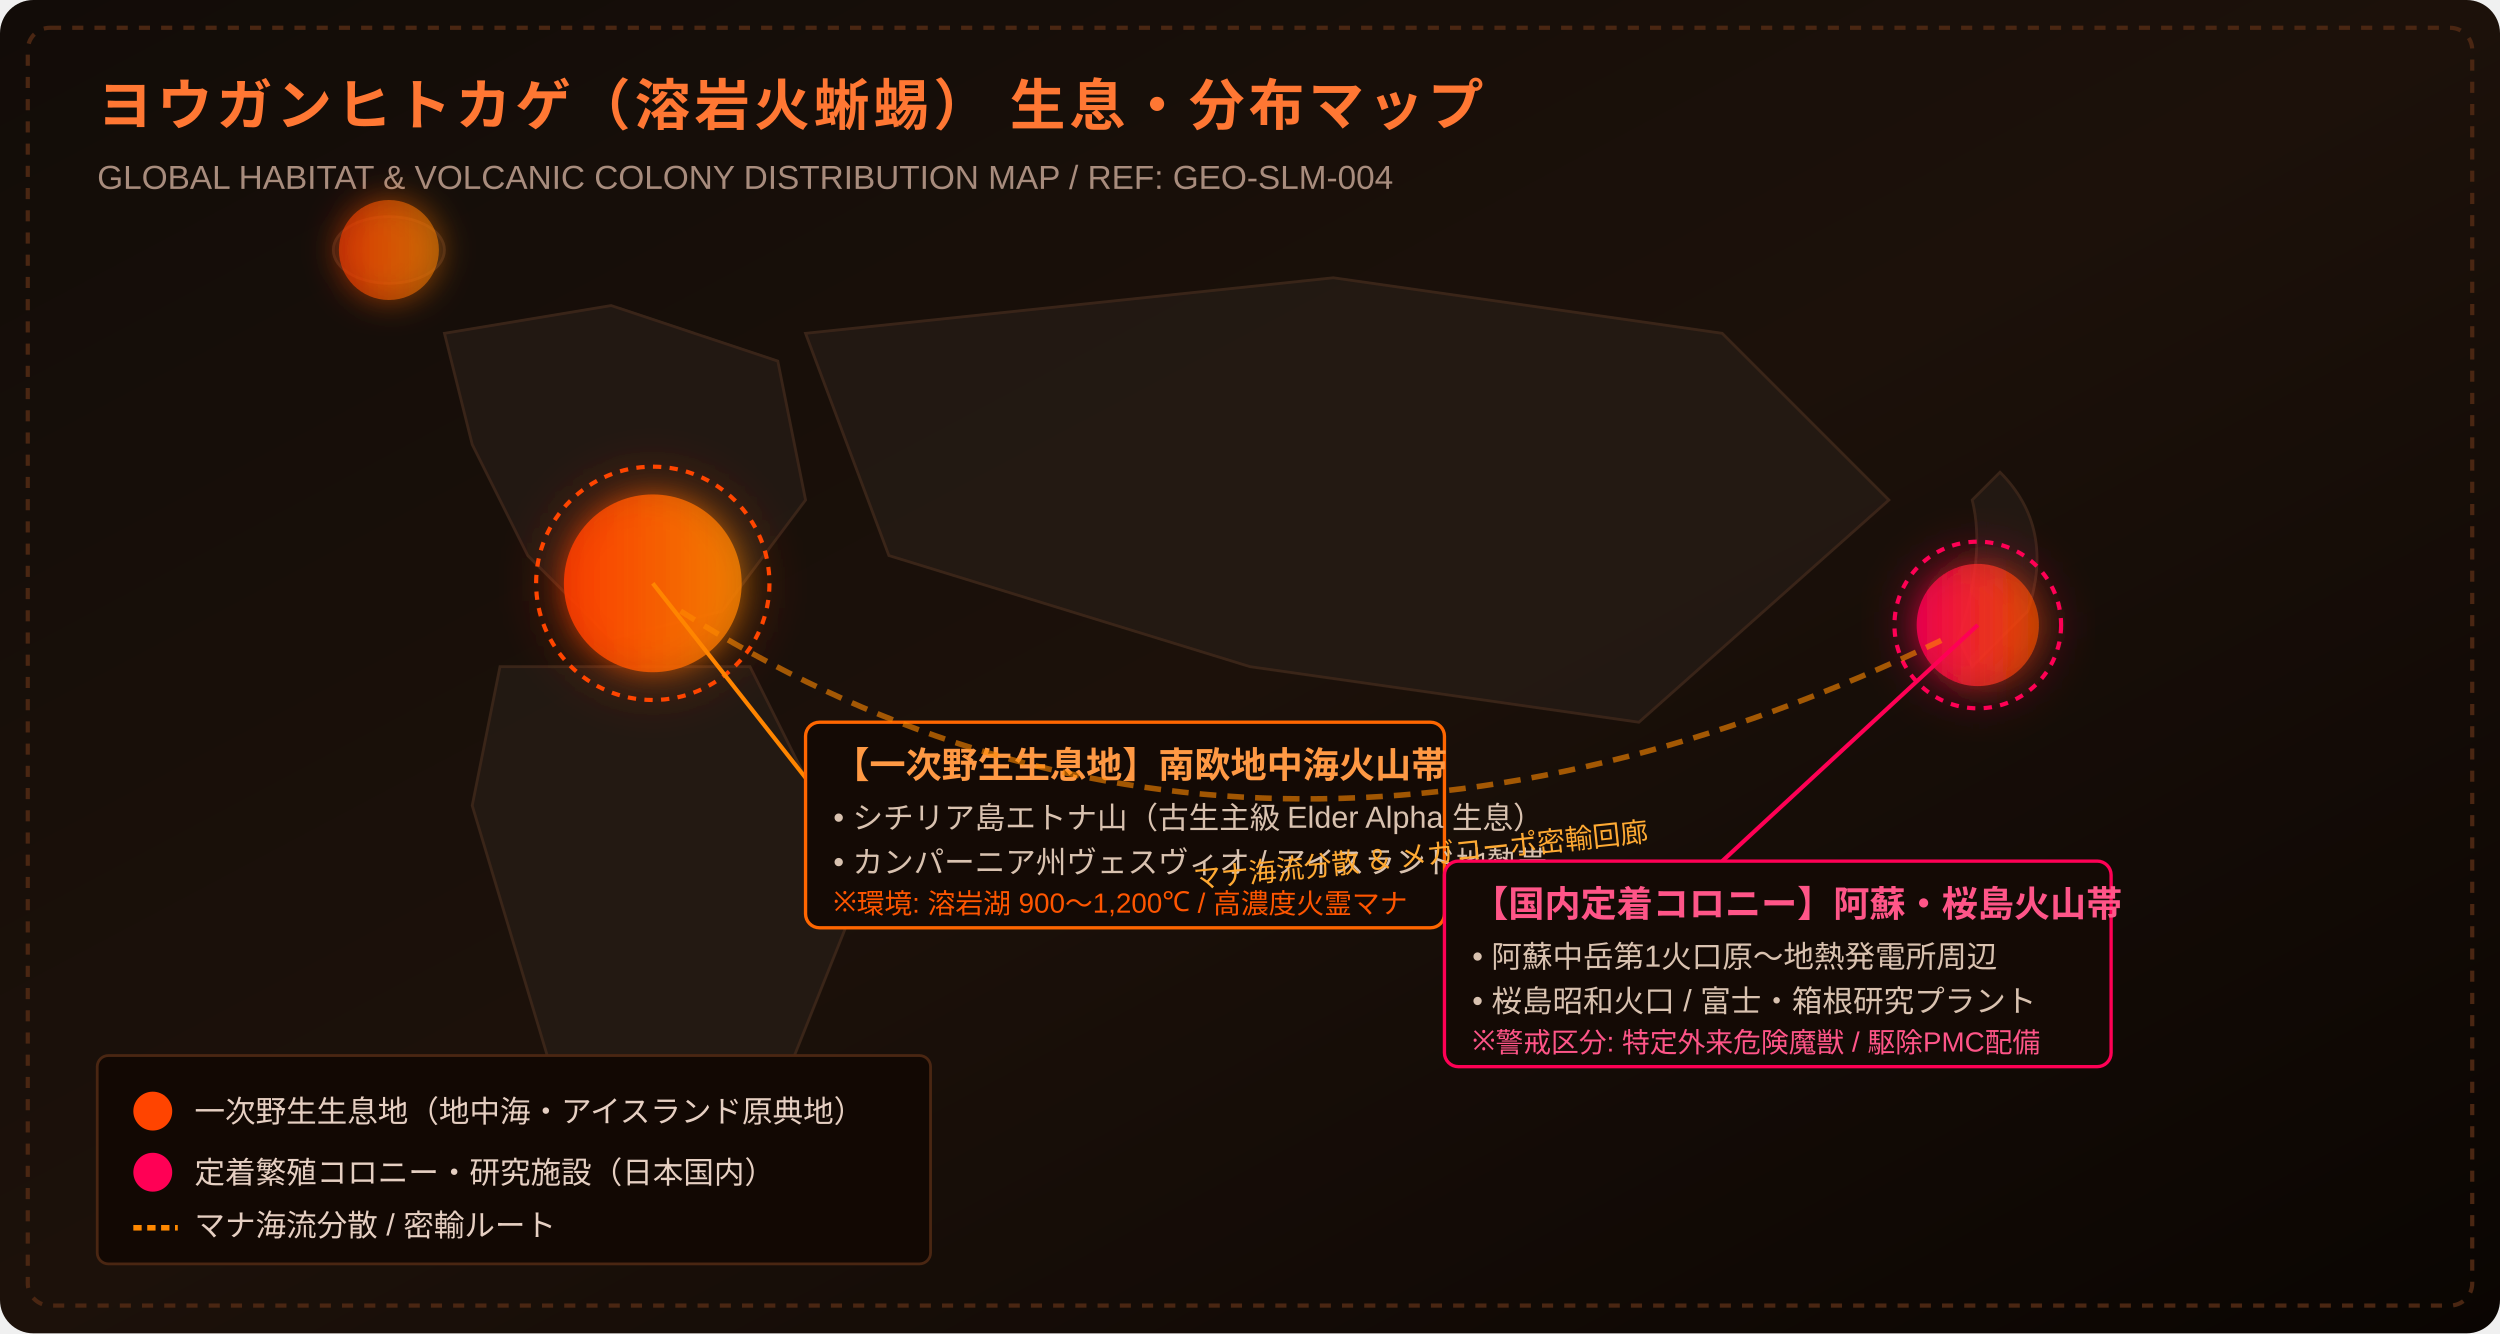
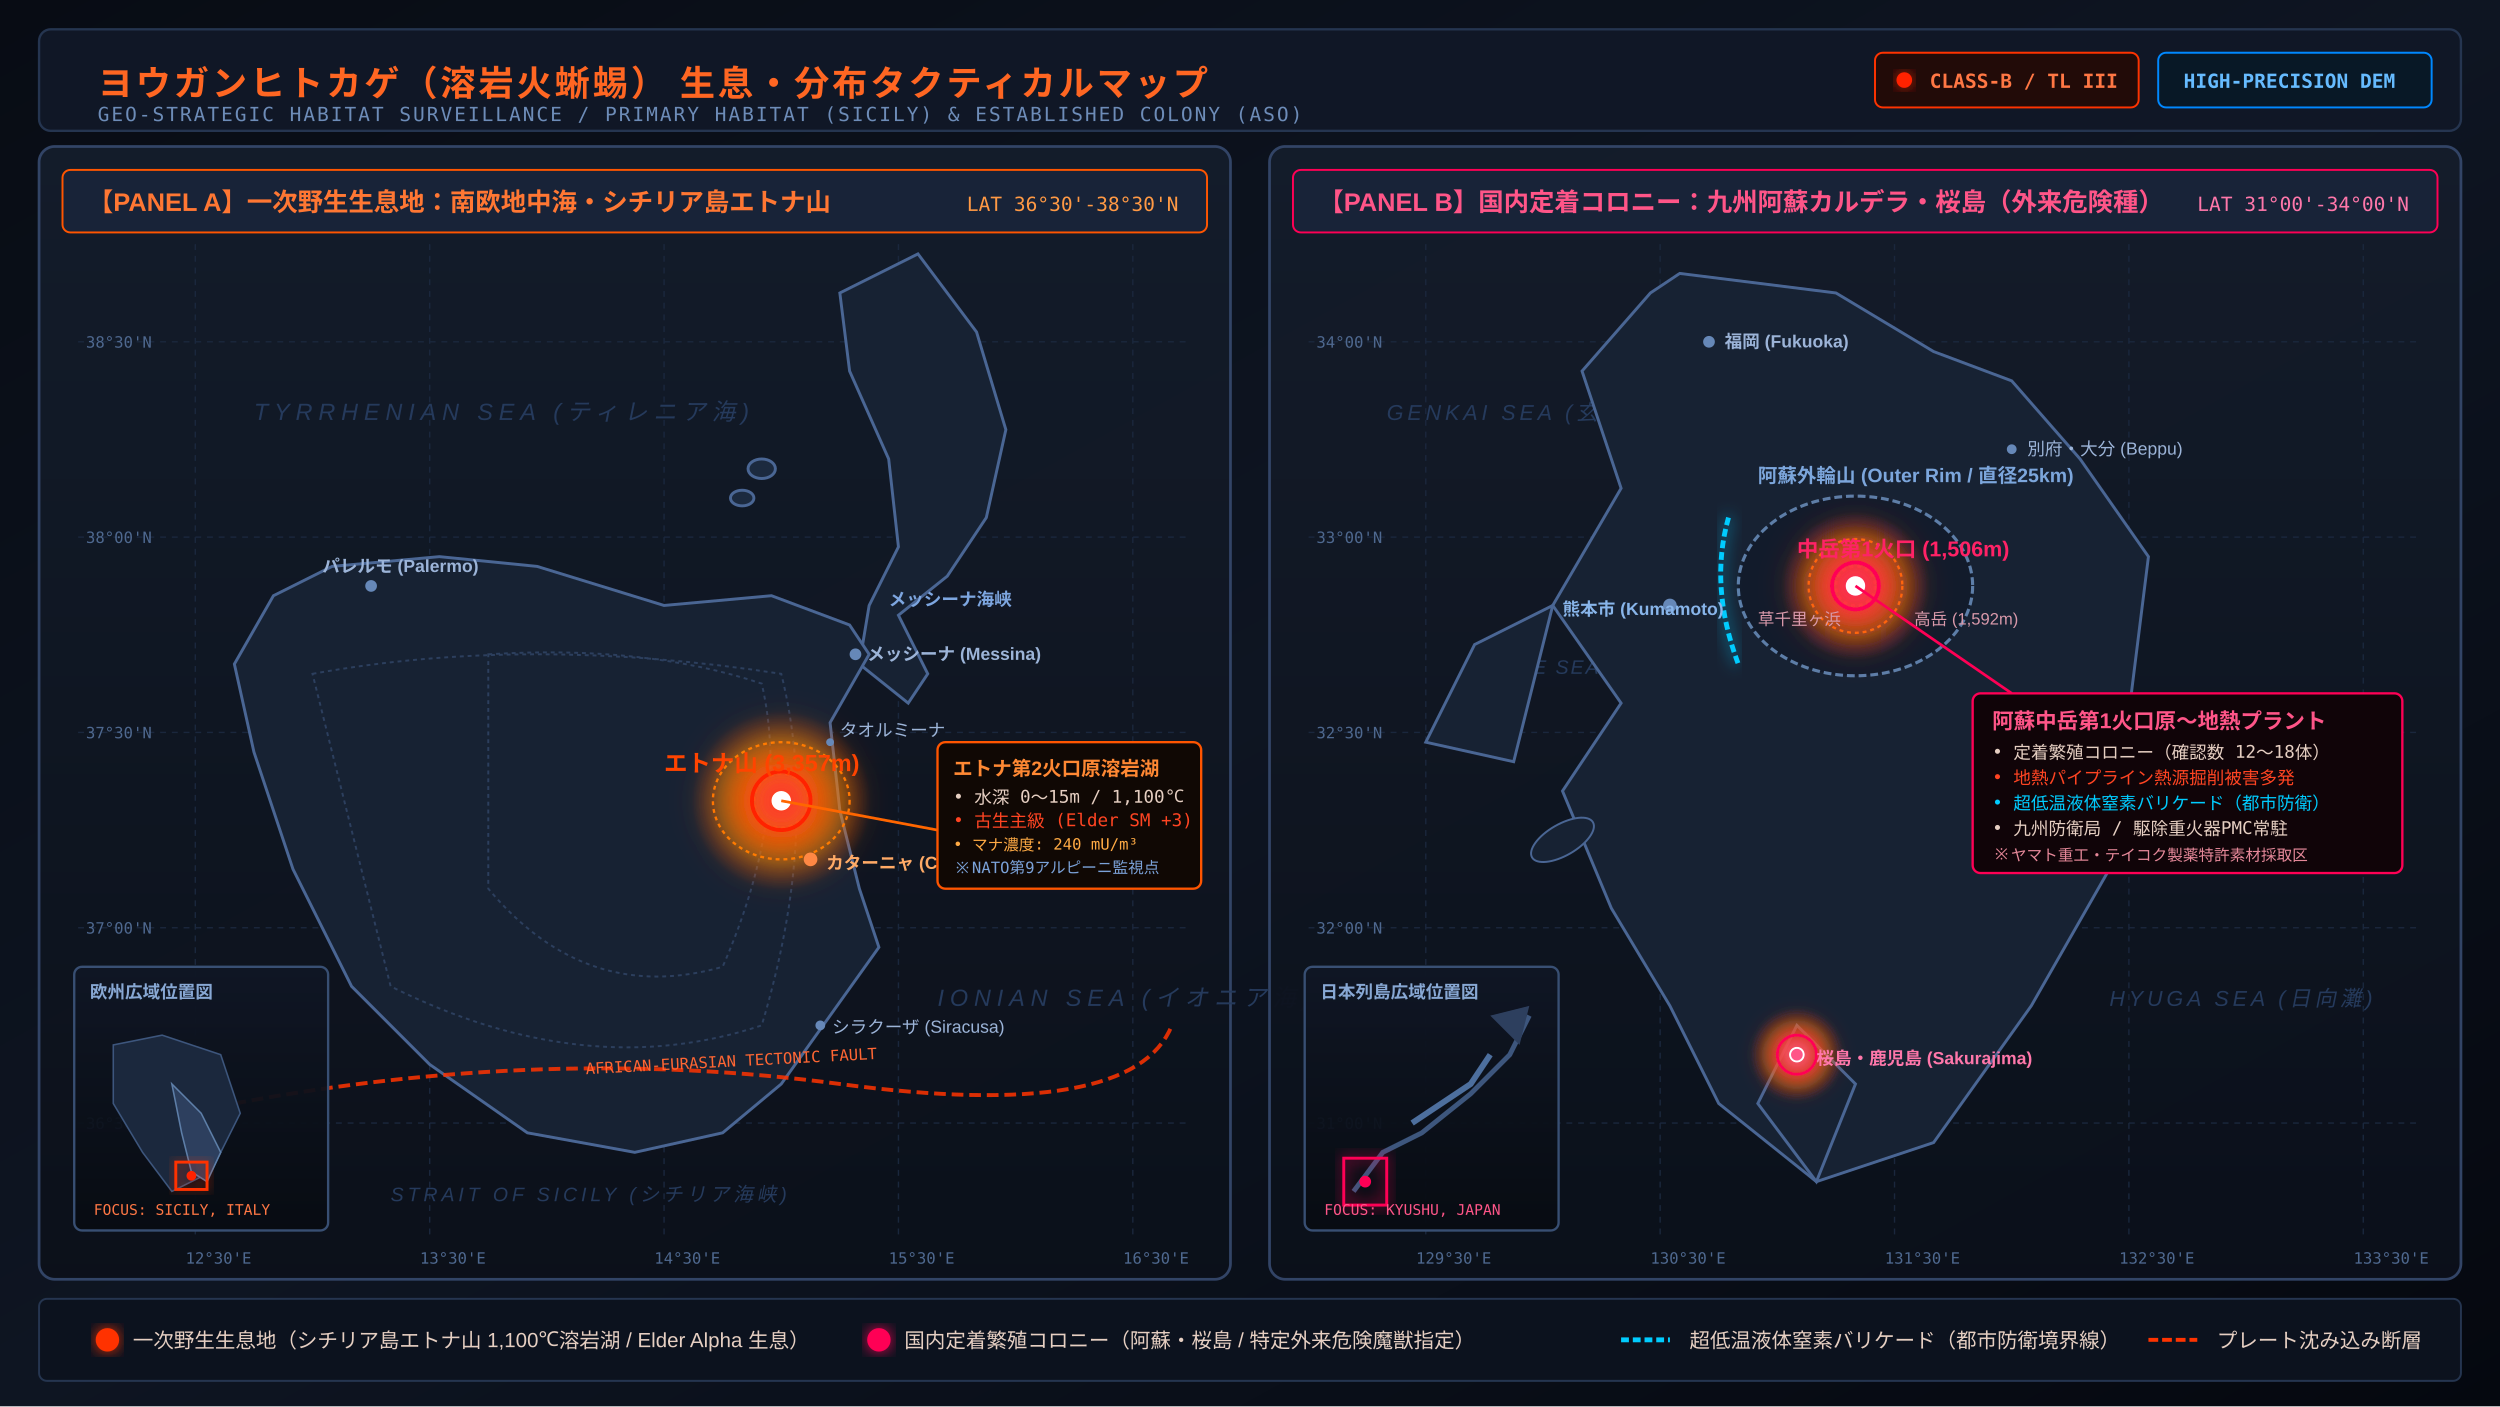
- <svg xmlns="http://www.w3.org/2000/svg" viewBox="0 0 900 480" width="100%" height="100%">
+ <svg xmlns="http://www.w3.org/2000/svg" viewBox="0 0 1280 720" width="100%" height="100%">
  <defs>
-     <linearGradient id="bgGrad" x1="0%" y1="0%" x2="100%" y2="100%">
-       <stop offset="0%" stop-color="#120c08" />
-       <stop offset="50%" stop-color="#1c110a" />
-       <stop offset="100%" stop-color="#0a0502" />
+     <linearGradient id="bgDark" x1="0%" y1="0%" x2="100%" y2="100%">
+       <stop offset="0%" stop-color="#080c14" />
+       <stop offset="50%" stop-color="#0e1522" />
+       <stop offset="100%" stop-color="#05080f" />
    </linearGradient>
-     <linearGradient id="primaryZone" x1="0%" y1="0%" x2="100%" y2="0%">
-       <stop offset="0%" stop-color="#ff3b00" stop-opacity="0.85" />
-       <stop offset="100%" stop-color="#ff8500" stop-opacity="0.75" />
+     <linearGradient id="panelGrad" x1="0%" y1="0%" x2="0%" y2="100%">
+       <stop offset="0%" stop-color="#141c2b" stop-opacity="0.96" />
+       <stop offset="100%" stop-color="#0b101a" stop-opacity="0.96" />
    </linearGradient>
-     <linearGradient id="colonyZone" x1="0%" y1="0%" x2="100%" y2="0%">
-       <stop offset="0%" stop-color="#ff0055" stop-opacity="0.8" />
-       <stop offset="100%" stop-color="#ff5500" stop-opacity="0.6" />
+     <linearGradient id="locatorBg" x1="0%" y1="0%" x2="0%" y2="100%">
+       <stop offset="0%" stop-color="#0f1624" stop-opacity="0.95" />
+       <stop offset="100%" stop-color="#070b12" stop-opacity="0.95" />
    </linearGradient>
+     <radialGradient id="etnaGlow" cx="50%" cy="50%" r="50%">
+       <stop offset="0%" stop-color="#ff2200" stop-opacity="0.95" />
+       <stop offset="35%" stop-color="#ff5500" stop-opacity="0.75" />
+       <stop offset="70%" stop-color="#ff8800" stop-opacity="0.3" />
+       <stop offset="100%" stop-color="#ff3300" stop-opacity="0" />
+     </radialGradient>
+     <radialGradient id="asoGlow" cx="50%" cy="50%" r="50%">
+       <stop offset="0%" stop-color="#ff0055" stop-opacity="0.95" />
+       <stop offset="35%" stop-color="#ff3322" stop-opacity="0.75" />
+       <stop offset="70%" stop-color="#ff7700" stop-opacity="0.3" />
+       <stop offset="100%" stop-color="#ff0044" stop-opacity="0" />
+     </radialGradient>
    <filter id="glow" x="-20%" y="-20%" width="140%" height="140%">
-       <feGaussianBlur stdDeviation="6" result="blur" />
+       <feGaussianBlur stdDeviation="4" result="blur" />
+       <feComposite in="SourceGraphic" in2="blur" operator="over" />
+     </filter>
+     <filter id="intenseGlow" x="-30%" y="-30%" width="160%" height="160%">
+       <feGaussianBlur stdDeviation="7" result="blur" />
      <feComposite in="SourceGraphic" in2="blur" operator="over" />
    </filter>
  </defs>
-   <rect width="900" height="480" fill="url(#bgGrad)" rx="12" />
-   <rect x="10" y="10" width="880" height="460" fill="none" stroke="#4a2612" stroke-width="1.5" stroke-dasharray="4 4" rx="8" />
-   <text x="35" y="45" font-family="'Helvetica Neue', Arial, sans-serif" font-size="20" font-weight="bold" fill="#ff7733" letter-spacing="1.5">ヨウガンヒトカゲ（溶岩火蜥蜴） 生息・分布マップ</text>
-   <text x="35" y="68" font-family="'Helvetica Neue', Arial, sans-serif" font-size="12" fill="#a88c7d">GLOBAL HABITAT &amp; VOLCANIC COLONY DISTRIBUTION MAP / REF: GEO-SLM-004</text>
-   <g fill="#241913" stroke="#3d271a" stroke-width="1" opacity="0.9">
-     <path d="M 160 120 L 220 110 L 280 130 L 290 180 L 260 220 L 220 230 L 190 200 L 170 160 Z" />
-     <path d="M 180 240 L 270 240 L 310 320 L 270 420 L 200 390 L 170 290 Z" />
-     <path d="M 290 120 L 480 100 L 620 120 L 680 180 L 590 260 L 450 240 L 320 200 Z" />
-     <path d="M 720 170 Q 740 190 730 220 L 710 240 L 705 230 Q 715 200 710 180 Z" />
-     <ellipse cx="140" cy="90" rx="20" ry="12" />
-   </g>
-   <g filter="url(#glow)">
-     <circle cx="235" cy="210" r="32" fill="url(#primaryZone)" />
-     <circle cx="235" cy="210" r="42" fill="none" stroke="#ff4400" stroke-width="1.5" stroke-dasharray="3 3" />
-     <circle cx="140" cy="90" r="18" fill="url(#primaryZone)" opacity="0.7" />
-   </g>
-   <line x1="235" y1="210" x2="290" y2="280" stroke="#ff8500" stroke-width="1.5" />
-   <rect x="290" y="260" width="230" height="74" fill="#140a05" stroke="#ff6600" stroke-width="1.2" rx="5" />
-   <text x="300" y="280" font-family="Arial, sans-serif" font-size="13" font-weight="bold" fill="#ff9944">【一次野生生息地】南欧地中海火山帯</text>
-   <text x="300" y="298" font-family="Arial, sans-serif" font-size="11" fill="#d9c2b0">• シチリア島エトナ山（古生主級 Elder Alpha 生息）</text>
-   <text x="300" y="314" font-family="Arial, sans-serif" font-size="11" fill="#d9c2b0">• カンパーニア州ヴェスヴィオ / アイスランド地熱帯</text>
-   <text x="300" y="328" font-family="Arial, sans-serif" font-size="10" fill="#ff5500">※環境: 溶岩湖 900〜1,200℃ / 高濃度火霊マナ</text>
-   <g filter="url(#glow)">
-     <circle cx="712" cy="225" r="22" fill="url(#colonyZone)" />
-     <circle cx="712" cy="225" r="30" fill="none" stroke="#ff0055" stroke-width="1.5" stroke-dasharray="3 3" />
-   </g>
-   <line x1="712" y1="225" x2="620" y2="310" stroke="#ff0055" stroke-width="1.5" />
-   <rect x="520" y="310" width="240" height="74" fill="#140a05" stroke="#ff0055" stroke-width="1.2" rx="5" />
-   <text x="530" y="330" font-family="Arial, sans-serif" font-size="13" font-weight="bold" fill="#ff5588">【国内定着コロニー】阿蘇・桜島火山帯</text>
-   <text x="530" y="348" font-family="Arial, sans-serif" font-size="11" fill="#d9c2b0">• 阿蘇中岳第1火口原〜地熱発電所周辺</text>
-   <text x="530" y="364" font-family="Arial, sans-serif" font-size="11" fill="#d9c2b0">• 桜島昭和火口 / 富士・箱根研究プラント</text>
-   <text x="530" y="378" font-family="Arial, sans-serif" font-size="10" fill="#ff5588">※警戒区分: 特定外来危険魔獣 / 駆除PMC配備</text>
-   <path d="M 245 220 Q 450 350 700 230" fill="none" stroke="#ff8800" stroke-width="2" stroke-dasharray="6 4" opacity="0.6" />
-   <text x="430" y="320" font-family="Arial, sans-serif" font-size="10" fill="#ffaa33" transform="rotate(-6 430 320)">マナ海流分散 ＆ メガコーポ密輸回廊</text>
-   <rect x="35" y="380" width="300" height="75" fill="#120803" stroke="#4a2612" stroke-width="1" rx="4" />
-   <circle cx="55" cy="400" r="7" fill="#ff4400" />
-   <text x="70" y="404" font-family="Arial, sans-serif" font-size="11" fill="#e6cfc2">一次野生生息地（地中海・アイスランド原典地）</text>
-   <circle cx="55" cy="422" r="7" fill="#ff0055" />
-   <text x="70" y="426" font-family="Arial, sans-serif" font-size="11" fill="#e6cfc2">定着繁殖コロニー・研究施設（日本国内）</text>
-   <line x1="48" y1="442" x2="64" y2="442" stroke="#ff8800" stroke-width="2" stroke-dasharray="3 2" />
-   <text x="70" y="445" font-family="Arial, sans-serif" font-size="11" fill="#e6cfc2">マナ海流分散 / 密輸ルート</text>
+   <rect width="1280" height="720" fill="url(#bgDark)" />
+   <g transform="translate(20, 15)">
+     <rect width="1240" height="52" fill="#101726" stroke="#253550" stroke-width="1.2" rx="6" />
+     <text x="30" y="34" font-family="'Segoe UI', Arial, sans-serif" font-size="18" font-weight="bold" fill="#ff6622" letter-spacing="1.5">ヨウガンヒトカゲ（溶岩火蜥蜴） 生息・分布タクティカルマップ</text>
+     <text x="30" y="47" font-family="'Consolas', monospace" font-size="10" fill="#6d8cb8" letter-spacing="1">GEO-STRATEGIC HABITAT SURVEILLANCE / PRIMARY HABITAT (SICILY) &amp; ESTABLISHED COLONY (ASO)</text>
+     <rect x="940" y="12" width="135" height="28" fill="#220b08" stroke="#ff3300" stroke-width="1" rx="4" />
+     <circle cx="955" cy="26" r="4" fill="#ff2200" filter="url(#glow)" />
+     <text x="968" y="30" font-family="'Consolas', monospace" font-size="10" font-weight="bold" fill="#ff7744">CLASS-B / TL III</text>
+     <rect x="1085" y="12" width="140" height="28" fill="#081826" stroke="#0088ff" stroke-width="1" rx="4" />
+     <text x="1098" y="30" font-family="'Consolas', monospace" font-size="10" font-weight="bold" fill="#66bbff">HIGH-PRECISION DEM</text>
+   </g>
+   <g transform="translate(20, 75)">
+     <rect width="610" height="580" fill="url(#panelGrad)" stroke="#324466" stroke-width="1.4" rx="8" />
+     <rect x="12" y="12" width="586" height="32" fill="#182338" stroke="#ff5500" stroke-width="1" rx="4" />
+     <text x="25" y="33" font-family="'Segoe UI', Arial, sans-serif" font-size="13" font-weight="bold" fill="#ff7733">【PANEL A】一次野生生息地：南欧地中海・シチリア島エトナ山</text>
+     <text x="475" y="33" font-family="'Consolas', monospace" font-size="10" fill="#ff9944">LAT 36°30'-38°30'N</text>
+     <g stroke="#1a273d" stroke-width="0.7" stroke-dasharray="3,3">
+       <line x1="80" y1="50" x2="80" y2="560" />
+       <line x1="200" y1="50" x2="200" y2="560" />
+       <line x1="320" y1="50" x2="320" y2="560" />
+       <line x1="440" y1="50" x2="440" y2="560" />
+       <line x1="560" y1="50" x2="560" y2="560" />
+       <line x1="20" y1="100" x2="590" y2="100" />
+       <line x1="20" y1="200" x2="590" y2="200" />
+       <line x1="20" y1="300" x2="590" y2="300" />
+       <line x1="20" y1="400" x2="590" y2="400" />
+       <line x1="20" y1="500" x2="590" y2="500" />
+     </g>
+     <g fill="#4e688f" font-family="'Consolas', monospace" font-size="8">
+       <text x="75" y="572">12°30'E</text>
+       <text x="195" y="572">13°30'E</text>
+       <text x="315" y="572">14°30'E</text>
+       <text x="435" y="572">15°30'E</text>
+       <text x="555" y="572">16°30'E</text>
+       <text x="24" y="103">38°30'N</text>
+       <text x="24" y="203">38°00'N</text>
+       <text x="24" y="303">37°30'N</text>
+       <text x="24" y="403">37°00'N</text>
+       <text x="24" y="503">36°30'N</text>
+     </g>
+     <text x="110" y="140" font-family="'Segoe UI', Arial, sans-serif" font-size="12" font-style="italic" fill="#253a5c" letter-spacing="3">TYRRHENIAN SEA (ティレニア海)</text>
+     <text x="460" y="440" font-family="'Segoe UI', Arial, sans-serif" font-size="12" font-style="italic" fill="#253a5c" letter-spacing="3">IONIAN SEA (イオニア海)</text>
+     <text x="180" y="540" font-family="'Segoe UI', Arial, sans-serif" font-size="10" font-style="italic" fill="#253a5c" letter-spacing="2">STRAIT OF SICILY (シチリア海峡)</text>
+     <g fill="#172233" stroke="#4a6694" stroke-width="1.5">
+       <path d="M 450,55 L 480,95 L 495,145 L 485,190 L 465,220 L 440,240 L 455,270 L 445,285 L 420,265 L 425,235 L 440,205 L 435,160 L 415,115 L 410,75 Z" />
+       <path d="M 120,230 L 150,215 L 205,210 L 255,215 L 320,235 L 375,230 L 415,245 L 425,260 L 405,295 L 410,340 L 420,380 L 430,410 L 405,445 L 380,480 L 350,505 L 305,515 L 250,505 L 200,470 L 160,430 L 130,370 L 110,310 L 100,265 Z" />
+       <ellipse cx="370" cy="165" rx="7" ry="5" fill="#1c2a3f" />
+       <ellipse cx="360" cy="180" rx="6" ry="4" fill="#1c2a3f" />
+     </g>
+     <g fill="none" stroke="#2c3f5e" stroke-width="1" stroke-dasharray="2,2">
+       <path d="M 140,270 Q 250,250 380,270 Q 400,350 370,450 Q 280,480 180,430 Z" />
+       <path d="M 230,260 Q 310,255 370,275 Q 385,340 350,420 Q 280,440 230,380 Z" />
+       <ellipse cx="380" cy="335" rx="35" ry="30" stroke="#ff7700" stroke-width="1.2" />
+       <circle cx="380" cy="335" r="14" stroke="#ff3300" stroke-width="1.5" />
+     </g>
+     <path d="M 100,490 Q 260,460 410,480 T 580,450" fill="none" stroke="#ff3300" stroke-width="2" stroke-dasharray="6,3" opacity="0.85" />
+     <text x="280" y="475" font-family="'Consolas', monospace" font-size="8" fill="#ff6633" transform="rotate(-3 280 475)">AFRICAN-EURASIAN TECTONIC FAULT</text>
+     <g filter="url(#intenseGlow)">
+       <circle cx="380" cy="335" r="46" fill="url(#etnaGlow)" />
+       <circle cx="380" cy="335" r="5" fill="#ffffff" />
+       <circle cx="380" cy="335" r="15" fill="none" stroke="#ff2200" stroke-width="2" />
+     </g>
+     <g font-family="'Segoe UI', Arial, sans-serif" font-size="9" fill="#9cb4d8">
+       <text x="435" y="235" font-weight="bold" fill="#7da6e0">メッシーナ海峡</text>
+       <circle cx="170" cy="225" r="3" fill="#6688b8" />
+       <text x="145" y="218" font-weight="bold">パレルモ (Palermo)</text>
+       <circle cx="418" cy="260" r="3" fill="#6688b8" />
+       <text x="424" y="263" font-weight="bold">メッシーナ (Messina)</text>
+       <circle cx="395" cy="365" r="3.5" fill="#ff8844" />
+       <text x="403" y="370" font-weight="bold" fill="#ffaa66">カターニャ (Catania)</text>
+       <circle cx="400" cy="450" r="2.5" fill="#6688b8" />
+       <text x="406" y="454">シラクーザ (Siracusa)</text>
+       <circle cx="405" cy="305" r="2" fill="#6688b8" />
+       <text x="410" y="302">タオルミーナ</text>
+       <text x="320" y="320" font-family="'Segoe UI', Arial, sans-serif" font-size="12" font-weight="bold" fill="#ff4400">エトナ山 (3,357m)</text>
+     </g>
+     <line x1="380" y1="335" x2="460" y2="350" stroke="#ff6600" stroke-width="1.4" />
+     <rect x="460" y="305" width="135" height="75" fill="#100804" stroke="#ff5500" stroke-width="1.2" rx="4" />
+     <text x="468" y="322" font-family="'Segoe UI', Arial, sans-serif" font-size="10" font-weight="bold" fill="#ff8833">エトナ第2火口原溶岩湖</text>
+     <text x="468" y="336" font-family="'Consolas', monospace" font-size="9" fill="#e6cfc2">• 水深 0〜15m / 1,100℃</text>
+     <text x="468" y="348" font-family="'Consolas', monospace" font-size="9" fill="#ff4422">• 古生主級 (Elder SM +3)</text>
+     <text x="468" y="360" font-family="'Consolas', monospace" font-size="8" fill="#ffaa44">• マナ濃度: 240 mU/m³</text>
+     <text x="468" y="372" font-family="'Consolas', monospace" font-size="8" fill="#7ba2d9">※NATO第9アルピーニ監視点</text>
+     <g transform="translate(18, 420)">
+       <rect width="130" height="135" fill="url(#locatorBg)" stroke="#384f73" stroke-width="1.2" rx="4" />
+       <text x="8" y="16" font-family="'Segoe UI', Arial, sans-serif" font-size="9" font-weight="bold" fill="#88a8d4">欧州広域位置図</text>
+       <path d="M 20,40 L 45,35 L 75,45 L 85,75 L 70,105 L 50,115 L 35,95 L 20,70 Z" fill="#1b283d" stroke="#3d567d" stroke-width="0.8" />
+       <path d="M 50,60 L 65,75 L 75,95 L 68,110 L 60,105 L 55,85 Z" fill="#2d3f5e" stroke="#5d7ea8" stroke-width="0.8" />
+       <rect x="52" y="100" width="16" height="14" fill="none" stroke="#ff3300" stroke-width="1.5" filter="url(#glow)" />
+       <circle cx="60" cy="107" r="2.5" fill="#ff2200" />
+       <text x="10" y="127" font-family="'Consolas', monospace" font-size="7.5" fill="#ff7744">FOCUS: SICILY, ITALY</text>
+     </g>
+   </g>
+   <g transform="translate(650, 75)">
+     <rect width="610" height="580" fill="url(#panelGrad)" stroke="#324466" stroke-width="1.4" rx="8" />
+     <rect x="12" y="12" width="586" height="32" fill="#182338" stroke="#ff0055" stroke-width="1" rx="4" />
+     <text x="25" y="33" font-family="'Segoe UI', Arial, sans-serif" font-size="13" font-weight="bold" fill="#ff5588">【PANEL B】国内定着コロニー：九州阿蘇カルデラ・桜島（外来危険種）</text>
+     <text x="475" y="33" font-family="'Consolas', monospace" font-size="10" fill="#ff77aa">LAT 31°00'-34°00'N</text>
+     <g stroke="#1a273d" stroke-width="0.7" stroke-dasharray="3,3">
+       <line x1="80" y1="50" x2="80" y2="560" />
+       <line x1="200" y1="50" x2="200" y2="560" />
+       <line x1="320" y1="50" x2="320" y2="560" />
+       <line x1="440" y1="50" x2="440" y2="560" />
+       <line x1="560" y1="50" x2="560" y2="560" />
+       <line x1="20" y1="100" x2="590" y2="100" />
+       <line x1="20" y1="200" x2="590" y2="200" />
+       <line x1="20" y1="300" x2="590" y2="300" />
+       <line x1="20" y1="400" x2="590" y2="400" />
+       <line x1="20" y1="500" x2="590" y2="500" />
+     </g>
+     <g fill="#4e688f" font-family="'Consolas', monospace" font-size="8">
+       <text x="75" y="572">129°30'E</text>
+       <text x="195" y="572">130°30'E</text>
+       <text x="315" y="572">131°30'E</text>
+       <text x="435" y="572">132°30'E</text>
+       <text x="555" y="572">133°30'E</text>
+       <text x="24" y="103">34°00'N</text>
+       <text x="24" y="203">33°00'N</text>
+       <text x="24" y="303">32°30'N</text>
+       <text x="24" y="403">32°00'N</text>
+       <text x="24" y="503">31°00'N</text>
+     </g>
+     <text x="60" y="140" font-family="'Segoe UI', Arial, sans-serif" font-size="11" font-style="italic" fill="#253a5c" letter-spacing="2">GENKAI SEA (玄界灘)</text>
+     <text x="100" y="270" font-family="'Segoe UI', Arial, sans-serif" font-size="10" font-style="italic" fill="#253a5c" letter-spacing="1">ARIAKE SEA (有明海)</text>
+     <text x="430" y="440" font-family="'Segoe UI', Arial, sans-serif" font-size="11" font-style="italic" fill="#253a5c" letter-spacing="2">HYUGA SEA (日向灘)</text>
+     <g fill="#172233" stroke="#4a6694" stroke-width="1.5">
+       <path d="M 210,65 L 290,75 L 340,105 L 380,120 L 415,160 L 450,210 L 440,290 L 430,370 L 390,440 L 340,510 L 280,530 L 230,490 L 205,440 L 175,390 L 150,330 L 180,285 L 145,235 L 180,175 L 160,115 L 195,75 Z" />
+       <path d="M 145,235 L 105,255 L 80,305 L 125,315 L 135,275 Z" />
+       <ellipse cx="150" cy="355" rx="18" ry="8" fill="#172233" stroke="#4a6694" stroke-width="1" transform="rotate(-30 150 355)" />
+       <path d="M 280,530 L 250,490 L 270,450 L 300,480 Z" />
+     </g>
+     <ellipse cx="300" cy="225" rx="60" ry="46" fill="#121b2b" stroke="#5d7ea8" stroke-width="1.6" stroke-dasharray="4,2" />
+     <text x="250" y="172" font-family="'Segoe UI', Arial, sans-serif" font-size="10" font-weight="bold" fill="#7ca6dc">阿蘇外輪山 (Outer Rim / 直径25km)</text>
+     <g fill="none" stroke="#ff4400" stroke-width="1" stroke-dasharray="2,2">
+       <circle cx="300" cy="225" r="24" stroke="#ff6600" stroke-width="1.2" />
+       <circle cx="300" cy="225" r="10" stroke="#ff0055" stroke-width="1.5" />
+     </g>
+     <g filter="url(#intenseGlow)">
+       <circle cx="300" cy="225" r="38" fill="url(#asoGlow)" />
+       <circle cx="300" cy="225" r="5" fill="#ffffff" />
+       <circle cx="300" cy="225" r="12" fill="none" stroke="#ff0055" stroke-width="2" />
+     </g>
+     <g filter="url(#glow)">
+       <circle cx="270" cy="465" r="24" fill="url(#asoGlow)" opacity="0.85" />
+       <circle cx="270" cy="465" r="4" fill="#ffffff" />
+       <circle cx="270" cy="465" r="10" fill="none" stroke="#ff0055" stroke-width="1.5" />
+     </g>
+     <path d="M 235,190 Q 225,225 240,265" fill="none" stroke="#00ccff" stroke-width="2.5" stroke-dasharray="4,2" filter="url(#glow)" />
+     <g font-family="'Segoe UI', Arial, sans-serif" font-size="9" fill="#9cb4d8">
+       <circle cx="225" cy="100" r="3" fill="#6688b8" />
+       <text x="233" y="103" font-weight="bold">福岡 (Fukuoka)</text>
+       <circle cx="205" cy="235" r="3.5" fill="#6688b8" />
+       <text x="150" y="240" font-weight="bold" fill="#88b5ea">熊本市 (Kumamoto)</text>
+       <circle cx="380" cy="155" r="2.5" fill="#6688b8" />
+       <text x="388" y="158">別府・大分 (Beppu)</text>
+       <circle cx="270" cy="465" r="3" fill="#ff5588" />
+       <text x="280" y="470" font-weight="bold" fill="#ff77aa">桜島・鹿児島 (Sakurajima)</text>
+       <text x="270" y="210" font-family="'Segoe UI', Arial, sans-serif" font-size="11" font-weight="bold" fill="#ff2266">中岳第1火口 (1,506m)</text>
+       <text x="330" y="245" font-size="8.5" fill="#d999aa">高岳 (1,592m)</text>
+       <text x="250" y="245" font-size="8.5" fill="#d999aa">草千里ヶ浜</text>
+     </g>
+     <line x1="300" y1="225" x2="380" y2="280" stroke="#ff0055" stroke-width="1.4" />
+     <rect x="360" y="280" width="220" height="92" fill="#100408" stroke="#ff0055" stroke-width="1.2" rx="4" />
+     <text x="370" y="298" font-family="'Segoe UI', Arial, sans-serif" font-size="11" font-weight="bold" fill="#ff5588">阿蘇中岳第1火口原〜地熱プラント</text>
+     <text x="370" y="313" font-family="'Consolas', monospace" font-size="9" fill="#e6cfc2">• 定着繁殖コロニー（確認数 12〜18体）</text>
+     <text x="370" y="326" font-family="'Consolas', monospace" font-size="9" fill="#ff4422">• 地熱パイプライン熱源掘削被害多発</text>
+     <text x="370" y="339" font-family="'Consolas', monospace" font-size="9" fill="#00ccff">• 超低温液体窒素バリケード（都市防衛）</text>
+     <text x="370" y="352" font-family="'Consolas', monospace" font-size="9" fill="#e6cfc2">• 九州防衛局 / 駆除重火器PMC常駐</text>
+     <text x="370" y="365" font-family="'Consolas', monospace" font-size="8" fill="#e68899">※ヤマト重工・テイコク製薬特許素材採取区</text>
+     <g transform="translate(18, 420)">
+       <rect width="130" height="135" fill="url(#locatorBg)" stroke="#384f73" stroke-width="1.2" rx="4" />
+       <text x="8" y="16" font-family="'Segoe UI', Arial, sans-serif" font-size="9" font-weight="bold" fill="#88a8d4">日本列島広域位置図</text>
+       <path d="M 25,115 L 40,95 L 60,85 L 85,65 L 105,45 L 115,25" fill="none" stroke="#3d567d" stroke-width="2.5" />
+       <path d="M 95,25 L 115,20 L 110,40 Z" fill="#2d3f5e" />
+       <path d="M 55,80 L 85,60 L 95,45" fill="none" stroke="#4d6f9e" stroke-width="3" />
+       <rect x="20" y="98" width="22" height="24" fill="none" stroke="#ff0055" stroke-width="1.5" filter="url(#glow)" />
+       <circle cx="31" cy="110" r="3" fill="#ff0055" />
+       <text x="10" y="127" font-family="'Consolas', monospace" font-size="7.5" fill="#ff5588">FOCUS: KYUSHU, JAPAN</text>
+     </g>
+   </g>
+   <g transform="translate(20, 665)">
+     <rect width="1240" height="42" fill="#0c121e" stroke="#253550" stroke-width="1" rx="4" />
+     <circle cx="35" cy="21" r="6" fill="#ff3300" filter="url(#glow)" />
+     <text x="48" y="25" font-family="'Segoe UI', Arial, sans-serif" font-size="10.5" fill="#e6cfc2">一次野生生息地（シチリア島エトナ山 1,100℃溶岩湖 / Elder Alpha 生息）</text>
+     <circle cx="430" cy="21" r="6" fill="#ff0055" filter="url(#glow)" />
+     <text x="443" y="25" font-family="'Segoe UI', Arial, sans-serif" font-size="10.5" fill="#e6cfc2">国内定着繁殖コロニー（阿蘇・桜島 / 特定外来危険魔獣指定）</text>
+     <line x1="810" y1="21" x2="835" y2="21" stroke="#00ccff" stroke-width="2.5" stroke-dasharray="4,2" />
+     <text x="845" y="25" font-family="'Segoe UI', Arial, sans-serif" font-size="10.5" fill="#e6cfc2">超低温液体窒素バリケード（都市防衛境界線）</text>
+     <line x1="1080" y1="21" x2="1105" y2="21" stroke="#ff3300" stroke-width="2" stroke-dasharray="5,2" />
+     <text x="1115" y="25" font-family="'Segoe UI', Arial, sans-serif" font-size="10.5" fill="#e6cfc2">プレート沈み込み断層</text>
+   </g>
</svg>
